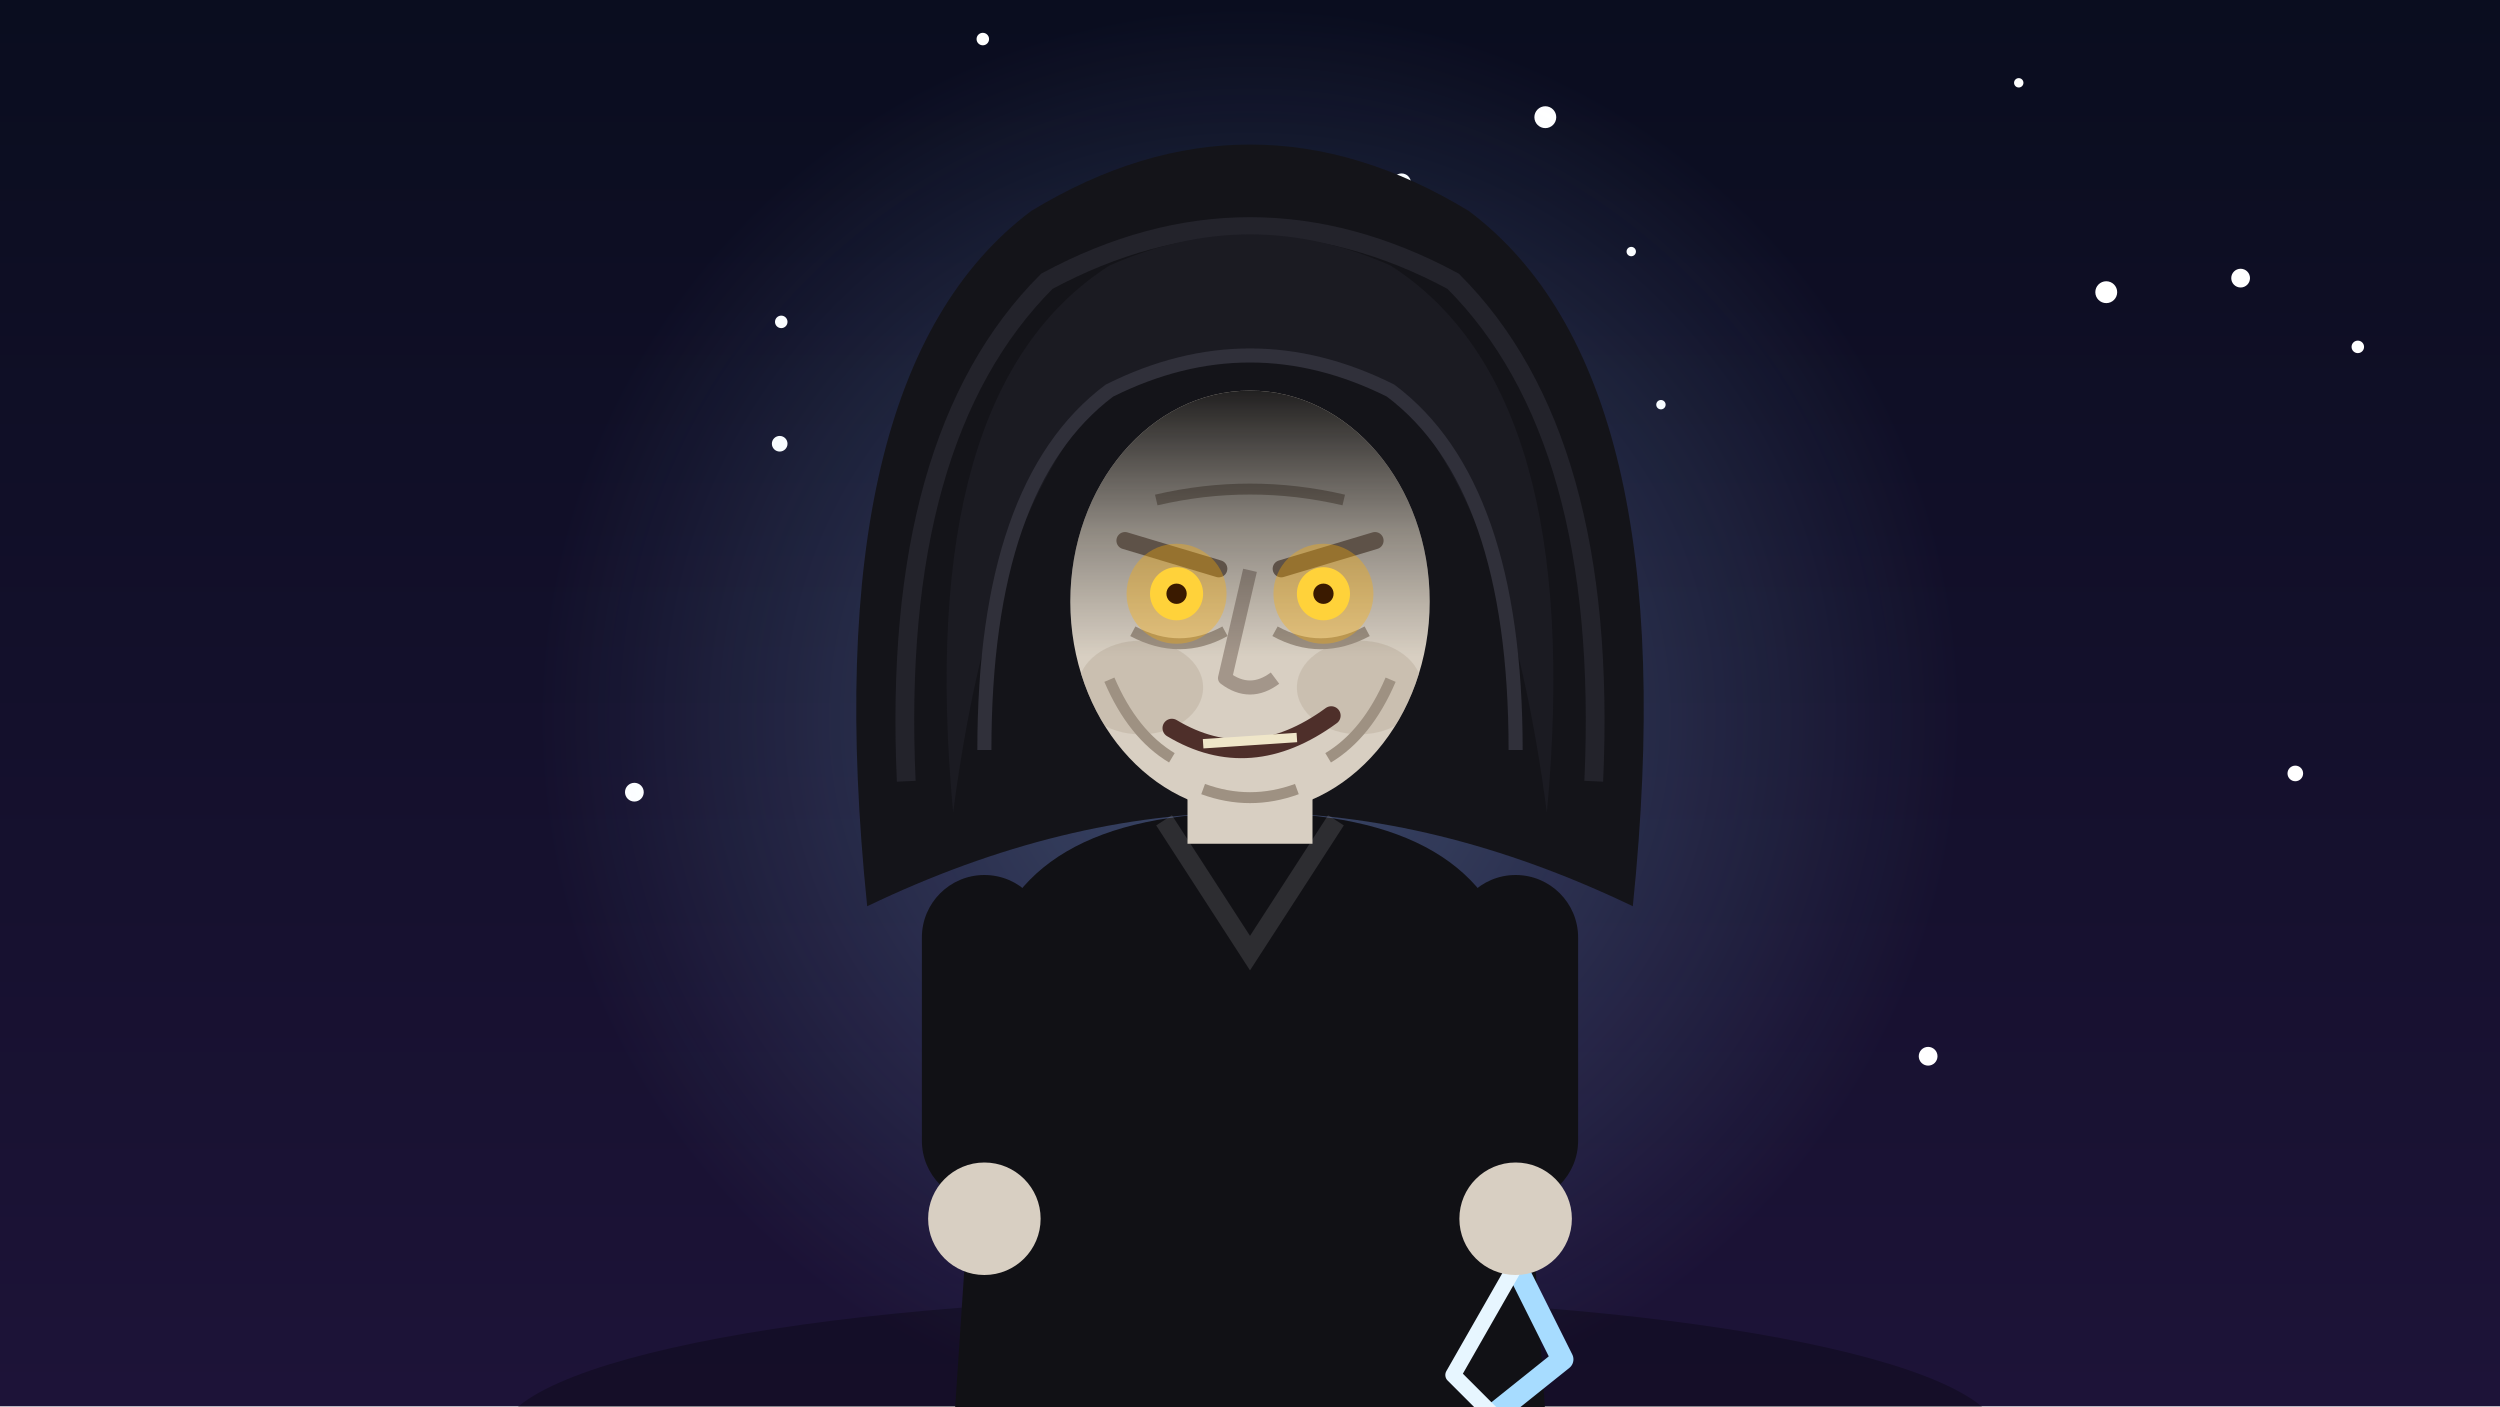
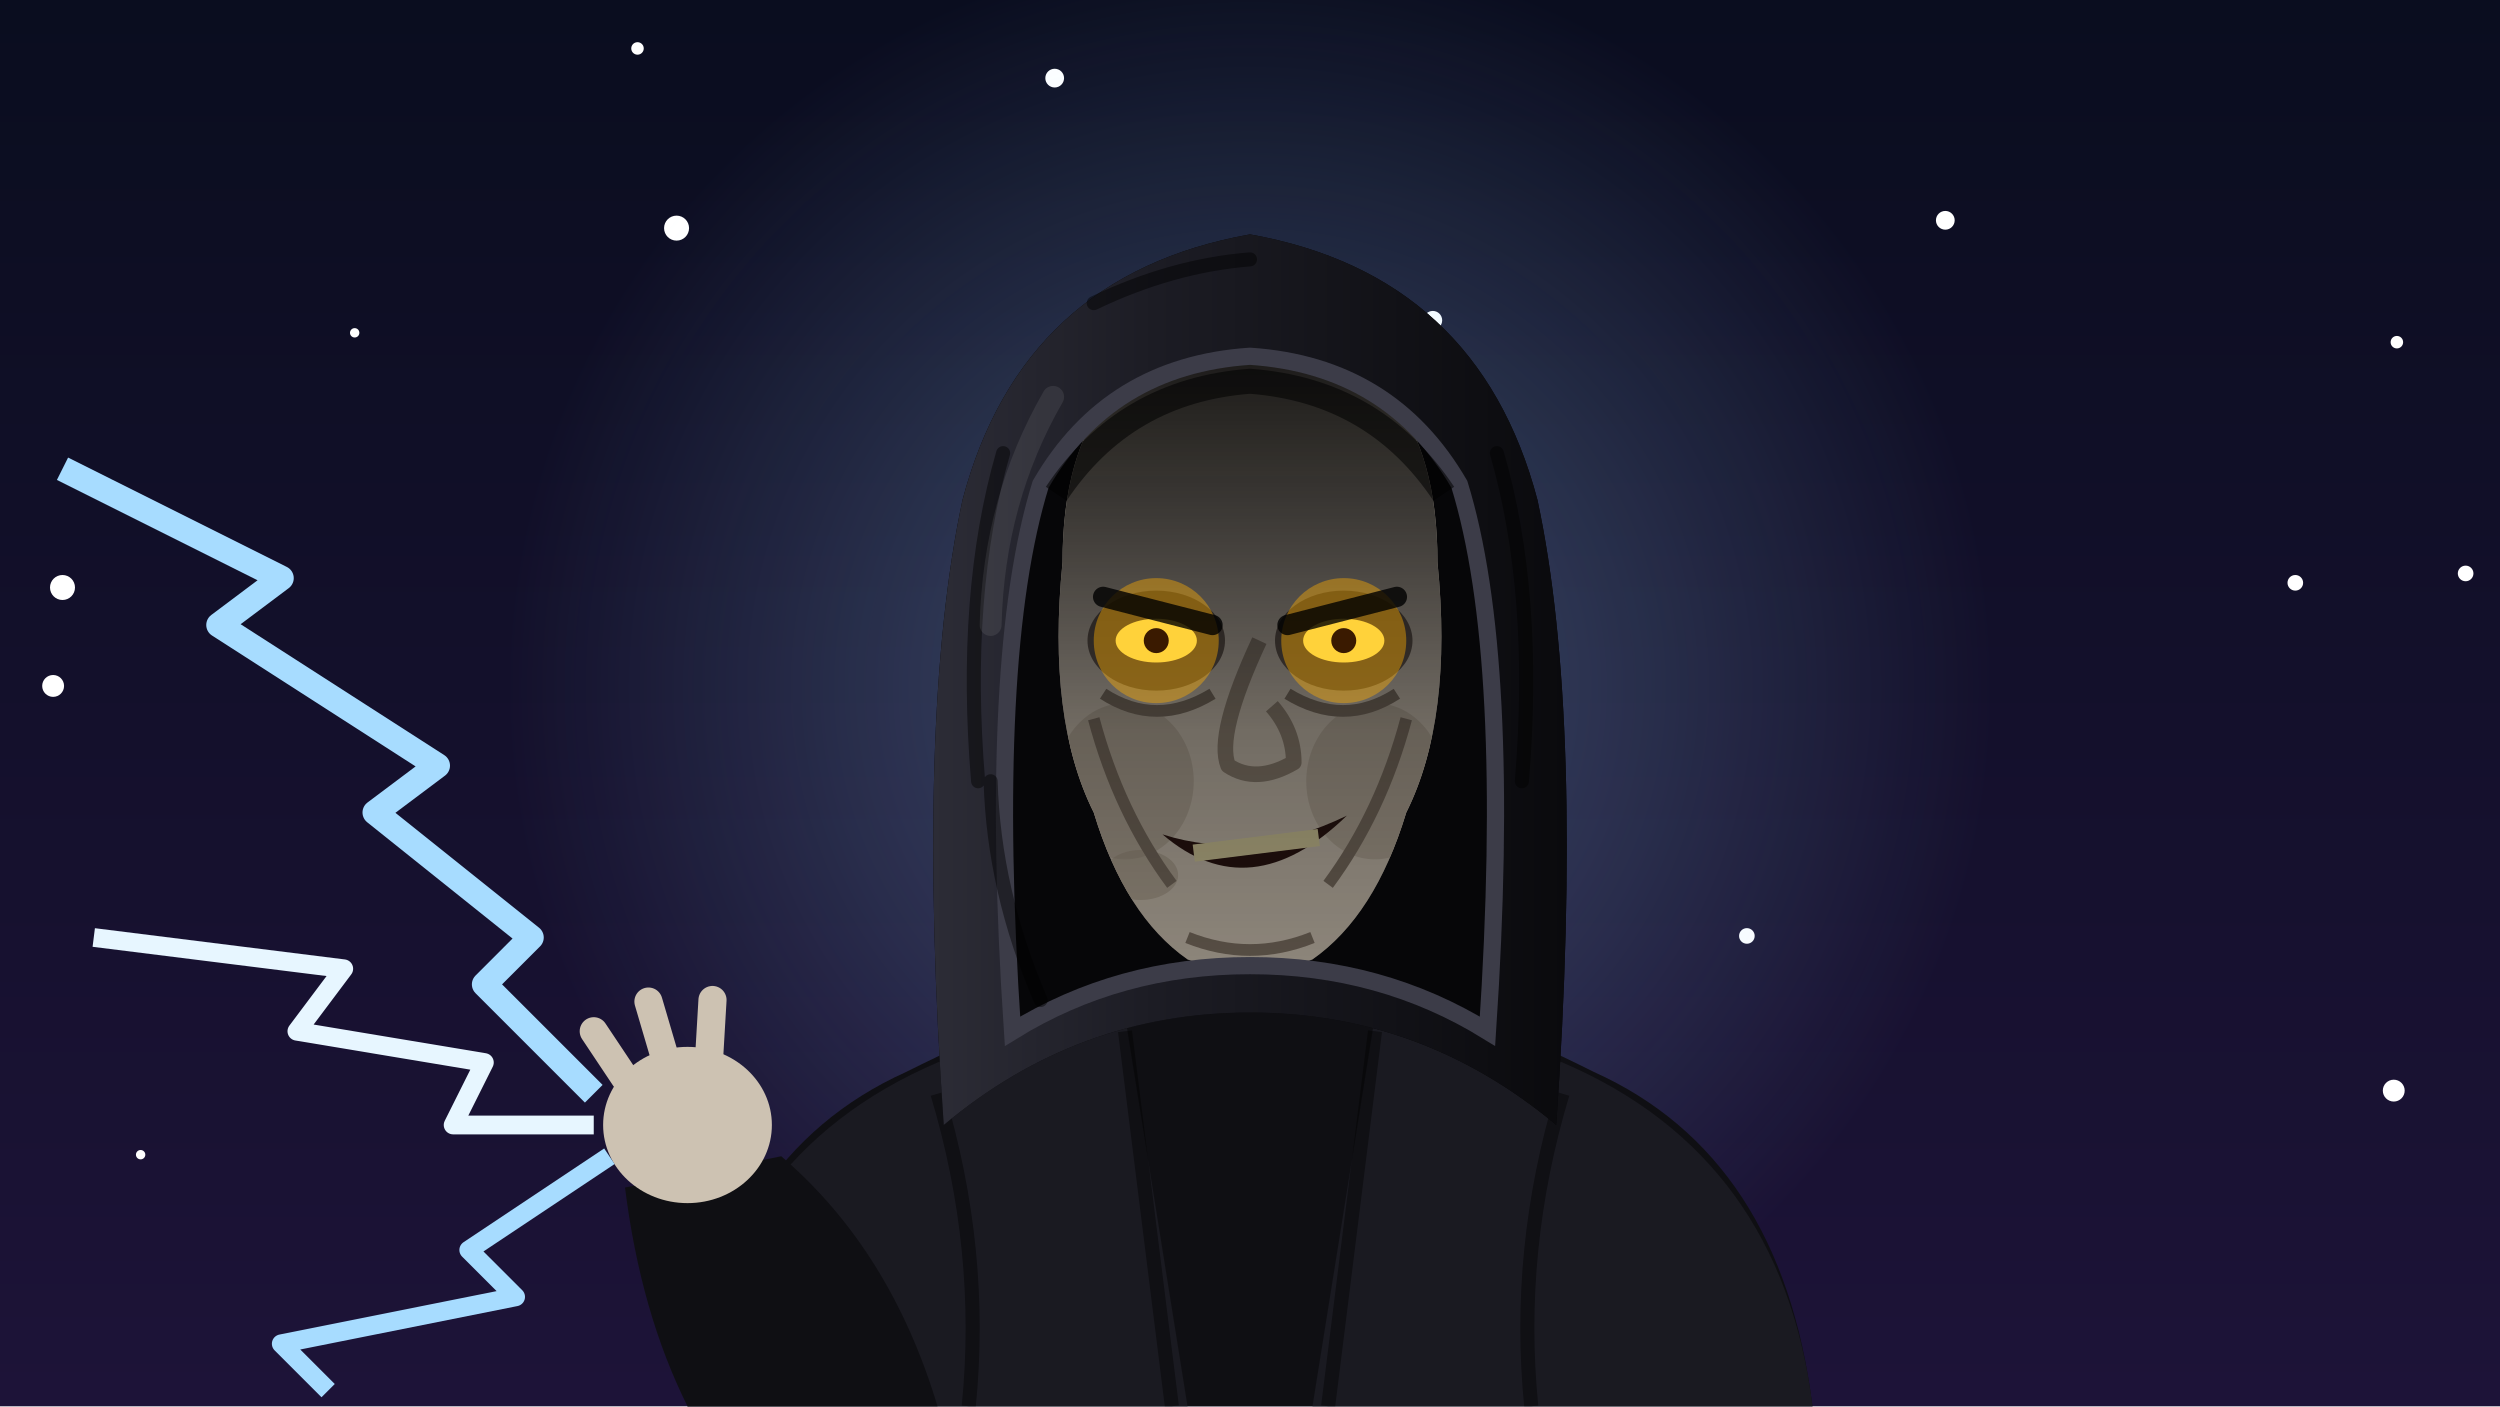
<svg xmlns="http://www.w3.org/2000/svg" viewBox="0 0 160 90" role="img" aria-label="Dark Sidious">
  <style>.tw{animation:tw 3.6s ease-in-out infinite}@keyframes tw{50%{opacity:.2}}
.bob{animation:bob 3.4s ease-in-out infinite}@keyframes bob{50%{transform:translateY(-1.3px)}}
.blink{transform-box:fill-box;transform-origin:center;animation:blink 5s infinite}@keyframes blink{0%,93%,100%{transform:scaleY(1)}96%{transform:scaleY(.1)}}
.glow{animation:glow 1.3s ease-in-out infinite}@keyframes glow{50%{opacity:.72}}
.pulse{animation:pulse 4s ease-in-out infinite}@keyframes pulse{50%{opacity:.55}}
- @media (prefers-reduced-motion:reduce){*{animation:none!important}}.ra{transform-origin:97px 57px;animation:g 3.4s ease-in-out infinite;animation-delay:-1.3s}@keyframes g{0%,100%{transform:rotate(-80deg)}50%{transform:rotate(-90deg)}}.zap{animation:zap 1.6s steps(1) infinite}.z2{animation-delay:-.5s}@keyframes zap{0%,45%,100%{opacity:0}10%,30%{opacity:1}20%{opacity:.35}}.la{transform-origin:63px 58px;animation:la 3.6s ease-in-out infinite}@keyframes la{50%{transform:rotate(5deg)}}.glint{opacity:.15;animation:glint 4s ease-in-out infinite}@keyframes glint{50%{opacity:.75}}.cape{transform-origin:80px 54px;animation:cape 4s ease-in-out infinite}@keyframes cape{50%{transform:skewX(-3deg)}}.led{animation:led 1.4s steps(1) infinite}@keyframes led{50%{opacity:.2}}.evil{animation:evil 2.4s ease-in-out infinite}@keyframes evil{50%{opacity:.45}}</style>
+ @media (prefers-reduced-motion:reduce){*{animation:none!important}}.breath{animation:breath 4s ease-in-out infinite}@keyframes breath{50%{transform:translateY(-.9px)}}
+ .head{transform-origin:80px 62px;animation:tilt 6.5s ease-in-out infinite}@keyframes tilt{0%,100%{transform:rotate(-1.6deg)}50%{transform:rotate(1.8deg)}}
+ .look{animation:look 7s ease-in-out infinite}@keyframes look{0%,38%,100%{transform:translateX(0)}48%,66%{transform:translateX(.9px)}76%,88%{transform:translateX(-.8px)}}
+ .blinkP{transform-origin:80px 40px;animation:blinkP 5.5s infinite}@keyframes blinkP{0%,94%,100%{transform:scaleY(1)}97%{transform:scaleY(.08)}}
+ .hum{animation:hum 1.4s ease-in-out infinite}@keyframes hum{50%{opacity:.72}}
+ .swing{transform-origin:113px 78px;animation:swing 5.2s ease-in-out infinite}@keyframes swing{0%,58%,100%{transform:rotate(0)}68%{transform:rotate(-16deg)}78%{transform:rotate(7deg)}88%{transform:rotate(0)}}
+ .recoil{transform-origin:47px 77px;animation:recoil 3.2s ease-in-out infinite}@keyframes recoil{0%,44%,62%,100%{transform:rotate(0)}50%{transform:rotate(-7deg)}}
+ .muzzle{opacity:0;animation:muzzle 3.2s infinite}@keyframes muzzle{0%,46%,56%,100%{opacity:0}50%{opacity:1}}
+ .boltP{opacity:0;animation:boltP 3.2s linear infinite}@keyframes boltP{0%,47%{opacity:0;transform:translate(0,0)}50%{opacity:1}78%{opacity:0;transform:translate(-62px,-26px)}100%{opacity:0}}
+ .zapP{animation:zapP 1.5s steps(1) infinite}.z2{animation-delay:-.5s}@keyframes zapP{0%,45%,100%{opacity:0}10%,30%{opacity:1}20%{opacity:.35}}
+ .ripP{transform-box:fill-box;transform-origin:center;animation:ripP 2.2s ease-out infinite}.r2{animation-delay:-1.1s}@keyframes ripP{from{transform:scale(.4);opacity:.9}to{transform:scale(3);opacity:0}}
+ .wave{transform-origin:44px 84px;animation:wave 2.6s ease-in-out infinite}@keyframes wave{0%,100%{transform:rotate(0)}25%{transform:rotate(-12deg)}50%{transform:rotate(4deg)}75%{transform:rotate(-10deg)}}
+ .capeP{transform-origin:80px 66px;animation:capeP 5s ease-in-out infinite}@keyframes capeP{50%{transform:skewX(-2deg)}}
+ .roarP{transform-box:fill-box;transform-origin:center top;animation:roarP 4.2s ease-in-out infinite}@keyframes roarP{0%,58%,100%{transform:scaleY(.25)}68%,84%{transform:scaleY(1)}}
+ .earL{transform-origin:67px 42px;animation:earL 3.4s ease-in-out infinite}@keyframes earL{50%{transform:rotate(5deg)}}
+ .earR{transform-origin:93px 42px;animation:earR 3.4s ease-in-out infinite}@keyframes earR{50%{transform:rotate(-5deg)}}
+ .glintP{opacity:.15;animation:glintP 4.5s ease-in-out infinite}@keyframes glintP{50%{opacity:.8}}
+ .led{animation:led 1.4s steps(1) infinite}@keyframes led{50%{opacity:.2}}
+ .evil{animation:evil 2.4s ease-in-out infinite}@keyframes evil{50%{opacity:.4}}
+ .sway{transform-origin:80px 20px;animation:sway 6s ease-in-out infinite}@keyframes sway{50%{transform:rotate(1.2deg)}}</style>
  <defs>
    <linearGradient id="bg" x1="0" y1="0" x2="0" y2="1">
      <stop offset="0" stop-color="#0a0d1f" />
      <stop offset="1" stop-color="#1d1338" />
    </linearGradient>
    <radialGradient id="halo" cx=".5" cy=".5" r=".5">
-       <stop offset="0" stop-color="#9fd8ff" stop-opacity=".3" />
+       <stop offset="0" stop-color="#9fd8ff" stop-opacity=".32" />
      <stop offset="1" stop-color="#9fd8ff" stop-opacity="0" />
    </radialGradient>
+     <linearGradient id="fshade" x1="0" y1="0" x2="1" y2="0">
+       <stop offset=".5" stop-color="#000" stop-opacity="0" />
+       <stop offset="1" stop-color="#000" stop-opacity=".2" />
+     </linearGradient>
+     <linearGradient id="hoodG" x1="0" y1="0" x2="1" y2="0">
+       <stop offset="0" stop-color="#2c2c36" />
+       <stop offset=".35" stop-color="#1c1c24" />
+       <stop offset="1" stop-color="#0a0a0d" />
+     </linearGradient>
+     <linearGradient id="faceDark" x1="0" y1="0" x2="0" y2="1">
+       <stop offset="0" stop-color="#020203" stop-opacity=".95" />
+       <stop offset=".3" stop-color="#020203" stop-opacity=".72" />
+       <stop offset=".6" stop-color="#020203" stop-opacity=".45" />
+       <stop offset="1" stop-color="#020203" stop-opacity=".28" />
+     </linearGradient>
+     <clipPath id="pface">
+       <path d="M68 36 Q68 22 80 21.5 Q92 22 92 36 Q93 46 90 52 Q88 58.6 84 61.4 Q80 63 76 61.4 Q72 58.6 70 52 Q67 46 68 36Z" />
+     </clipPath>
  </defs>
  <rect width="160" height="90" fill="url(#bg)" />
-   <circle class="tw" cx="123.4" cy="67.6" r="0.6" fill="#fff" style="animation-delay:-0.5s" />
-   <circle class="tw" cx="50" cy="20.6" r="0.4" fill="#fff" style="animation-delay:-2.6s" />
-   <circle class="tw" cx="86.6" cy="21.4" r="0.7" fill="#fff" style="animation-delay:-2.9s" />
-   <circle class="tw" cx="129.2" cy="5.3" r="0.3" fill="#fff" style="animation-delay:-3.6s" />
-   <circle class="tw" cx="146.9" cy="49.5" r="0.5" fill="#fff" style="animation-delay:-0.4s" />
-   <circle class="tw" cx="98.9" cy="7.5" r="0.7" fill="#fff" style="animation-delay:-0.5s" />
-   <circle class="tw" cx="106.3" cy="25.9" r="0.3" fill="#fff" style="animation-delay:-0.9s" />
-   <circle class="tw" cx="62.9" cy="2.5" r="0.4" fill="#fff" style="animation-delay:-2.5s" />
-   <circle class="tw" cx="49.9" cy="28.4" r="0.5" fill="#fff" style="animation-delay:-2.5s" />
-   <circle class="tw" cx="89.7" cy="11.7" r="0.6" fill="#fff" style="animation-delay:-2.2s" />
-   <circle class="tw" cx="89" cy="40.3" r="0.7" fill="#fff" style="animation-delay:-3.2s" />
-   <circle class="tw" cx="134.8" cy="18.7" r="0.7" fill="#fff" style="animation-delay:-3.8s" />
-   <circle class="tw" cx="150.9" cy="22.2" r="0.4" fill="#fff" style="animation-delay:-3.7s" />
-   <circle class="tw" cx="104.4" cy="16.1" r="0.3" fill="#fff" style="animation-delay:-1.3s" />
-   <circle class="tw" cx="143.4" cy="17.8" r="0.6" fill="#fff" style="animation-delay:-2.7s" />
-   <circle class="tw" cx="40.6" cy="50.7" r="0.6" fill="#fff" style="animation-delay:-2s" />
-   <circle class="pulse" cx="80" cy="46" r="46" fill="url(#halo)" />
-   <ellipse cx="80" cy="92" rx="48" ry="9" fill="#000" opacity=".28" />
-   <g class="bob">
-     <path d="M55.5 58 Q52 24 66 13.5 Q80 5 94 13.5 Q108 24 104.5 58 Q92 52 80 52 Q68 52 55.5 58Z" fill="#141419" />
-     <path d="M58 50 Q57 28 67 18 Q80 11 93 18 Q103 28 102 50" stroke="#23232b" stroke-width="1.2" fill="none" />
-     <path d="M61 92 L63 62 Q65 52 80 52 Q95 52 97 62 L99 92Z" fill="#111115" />
-     <path d="M74.5 52.5 L80 61 L85.5 52.5" stroke="rgba(255,255,255,.12)" stroke-width="1.2" fill="none" />
-     <g class="la">
-       <rect x="59" y="56" width="8" height="21" rx="4" fill="#111115" />
-       <circle cx="63" cy="78" r="3.6" fill="#d8cfc2" />
+   <circle class="tw" cx="22.7" cy="21.3" r="0.3" fill="#fff" style="animation-delay:-3.9s" />
+   <circle class="tw" cx="146.9" cy="37.3" r="0.5" fill="#fff" style="animation-delay:-0s" />
+   <circle class="tw" cx="91.7" cy="20.5" r="0.6" fill="#fff" style="animation-delay:-3s" />
+   <circle class="tw" cx="40.8" cy="3.1" r="0.4" fill="#fff" style="animation-delay:-1.9s" />
+   <circle class="tw" cx="4" cy="37.6" r="0.8" fill="#fff" style="animation-delay:-3.6s" />
+   <circle class="tw" cx="111.8" cy="59.9" r="0.5" fill="#fff" style="animation-delay:-1.3s" />
+   <circle class="tw" cx="67.5" cy="5" r="0.6" fill="#fff" style="animation-delay:-0.6s" />
+   <circle class="tw" cx="3.4" cy="43.9" r="0.7" fill="#fff" style="animation-delay:-1.3s" />
+   <circle class="tw" cx="92.8" cy="59.7" r="0.7" fill="#fff" style="animation-delay:-1.7s" />
+   <circle class="tw" cx="39.1" cy="72.8" r="0.3" fill="#fff" style="animation-delay:-3.5s" />
+   <circle class="tw" cx="9" cy="73.9" r="0.3" fill="#fff" style="animation-delay:-0.9s" />
+   <circle class="tw" cx="43.3" cy="14.6" r="0.8" fill="#fff" style="animation-delay:-2.9s" />
+   <circle class="tw" cx="96.4" cy="51.2" r="0.7" fill="#fff" style="animation-delay:-2.4s" />
+   <circle class="tw" cx="153.2" cy="69.8" r="0.7" fill="#fff" style="animation-delay:-1.5s" />
+   <circle class="tw" cx="124.5" cy="14.1" r="0.6" fill="#fff" style="animation-delay:-0.2s" />
+   <circle class="tw" cx="153.4" cy="21.9" r="0.4" fill="#fff" style="animation-delay:-1.1s" />
+   <circle class="tw" cx="47.6" cy="84.2" r="0.6" fill="#fff" style="animation-delay:-2.3s" />
+   <circle class="tw" cx="157.8" cy="36.7" r="0.5" fill="#fff" style="animation-delay:-1.3s" />
+   <circle class="pulse" cx="80" cy="44" r="48" fill="url(#halo)" />
+   <g class="breath">
+     <clipPath id="torsoClip">
+       <path d="M44 90 Q46 74 58 68.6 Q66 64.6 72 63 L88 63 Q94 64.6 102 68.6 Q114 74 116 90Z" />
+     </clipPath>
+     <g clip-path="url(#torsoClip)">
+       <path d="M44 90 Q46 74 58 68.6 Q66 64.6 72 63 L88 63 Q94 64.6 102 68.6 Q114 74 116 90Z" fill="#0f0f13" />
+       <path d="M44 90 Q46 74 60 68 Q70 64.6 72 65 L76 90Z M116 90 Q114 74 100 68 Q90 64.6 88 65 L84 90Z" fill="#1a1a21" />
+       <path d="M60 70 Q63 80 62 90 M100 70 Q97 80 98 90 M72 66 L75 90 M88 66 L85 90" stroke="#000" stroke-opacity=".4" stroke-width=".9" fill="none" />
    </g>
-     <rect x="76" y="46" width="8" height="8" fill="#d8cfc2" />
-     <defs>
-       <linearGradient id="hoodShade" x1="0" y1="0" x2="0" y2="1">
-         <stop offset="0" stop-color="#050507" stop-opacity=".92" />
-         <stop offset=".55" stop-color="#050507" stop-opacity=".35" />
-         <stop offset="1" stop-color="#050507" stop-opacity="0" />
-       </linearGradient>
-       <clipPath id="face">
-         <ellipse cx="80" cy="38.5" rx="11.5" ry="13.5" />
-       </clipPath>
-     </defs>
-     <ellipse cx="80" cy="38.5" rx="11.5" ry="13.5" fill="#d8cfc2" />
-     <g clip-path="url(#face)">
-       <ellipse cx="73" cy="44" rx="4" ry="3" fill="#bfb3a3" opacity=".55" />
-       <ellipse cx="87" cy="44" rx="4" ry="3" fill="#bfb3a3" opacity=".55" />
-       <path d="M72.5 40.4 Q75.5 42 78.4 40.4 M81.6 40.4 Q84.5 42 87.5 40.4 M71 43.5 Q72.5 47 75 48.5 M89 43.5 Q87.5 47 85 48.5 M77 50.5 Q80 51.6 83 50.5 M74 32 Q80 30.6 86 32" stroke="#9e9182" stroke-width=".7" fill="none" />
-       <path d="M80 36.5 L78.4 43.4 Q80 44.6 81.6 43.4" stroke="#a3968a" stroke-width=".9" fill="none" stroke-linejoin="round" />
-       <path d="M75 46.6 Q80 49.6 85.2 45.8" stroke="#4e2f2a" stroke-width="1.2" fill="none" stroke-linecap="round" />
-       <path d="M77 47.6 L83 47.2" stroke="#efe6c9" stroke-width=".6" />
-       <rect x="66" y="24" width="28" height="18" fill="url(#hoodShade)" />
+     <g class="head">
+       <path d="M60.4 72 Q58.6 46 61.6 32 Q65.4 17.6 80 15 Q94.6 17.6 98.4 32 Q101.4 46 99.6 72 Q91 64.8 80 64.8 Q69 64.8 60.4 72Z" fill="#060608" />
+       <path d="M68 36 Q68 22 80 21.5 Q92 22 92 36 Q93 46 90 52 Q88 58.6 84 61.4 Q80 63 76 61.4 Q72 58.6 70 52 Q67 46 68 36Z" fill="#cdc2b2" />
+       <g clip-path="url(#pface)">
+         <ellipse cx="72" cy="50" rx="4.4" ry="5" fill="#a99c8a" opacity=".55" />
+         <ellipse cx="88" cy="50" rx="4.4" ry="5" fill="#a99c8a" opacity=".55" />
+         <ellipse cx="73" cy="56" rx="2.4" ry="1.6" fill="#a1937f" opacity=".5" />
+         <ellipse cx="74" cy="41" rx="4.4" ry="3.2" fill="#3a2e26" opacity=".7" />
+         <ellipse cx="86" cy="41" rx="4.4" ry="3.2" fill="#3a2e26" opacity=".7" />
+         <path d="M70.6 44.4 Q74 46.6 77.6 44.4 M82.4 44.4 Q86 46.6 89.4 44.4 M70 46 Q71.6 52 75 56.6 M90 46 Q88.4 52 85 56.6 M76 60 Q80 61.6 84 60" stroke="#7d7062" stroke-width=".75" fill="none" />
+         <path d="M80.6 41 Q77.8 47 78.6 49 Q80.4 50.2 82.8 48.8 Q82.8 46.8 81.4 45.2" stroke="#8f8272" stroke-width="1" fill="none" stroke-linejoin="round" />
+         <path d="M74.4 53.4 Q80 58.2 86.2 52.2 Q80 55.2 74.4 53.4Z" fill="#2a1410" />
+         <path d="M76.4 54.6 L84.4 53.6" stroke="#d9cf9e" stroke-width="1.1" />
+         <rect x="64" y="18" width="32" height="48" fill="url(#faceDark)" />
+       </g>
+       <g class="evil">
+         <circle cx="74" cy="41" r="4" fill="#ffae00" fill-opacity=".42" />
+         <circle cx="86" cy="41" r="4" fill="#ffae00" fill-opacity=".42" />
+       </g>
+       <g class="blinkP">
+         <ellipse cx="74" cy="41" rx="2.6" ry="1.4" fill="#ffd23a" />
+         <ellipse cx="86" cy="41" rx="2.6" ry="1.4" fill="#ffd23a" />
+         <circle cx="74" cy="41" r=".8" fill="#3a1a00" />
+         <circle cx="86" cy="41" r=".8" fill="#3a1a00" />
+       </g>
+       <path d="M70.6 38.2 L77.6 40 M82.4 40 L89.4 38.2" stroke="#000" stroke-width="1.3" stroke-linecap="round" opacity=".8" />
+       <path d="M60.4 72 Q58.6 46 61.6 32 Q65.4 17.6 80 15 Q94.6 17.6 98.4 32 Q101.4 46 99.6 72 Q91 64.8 80 64.8 Q69 64.8 60.4 72Z M64.8 66 Q63.2 42 66.6 31 Q71 23.4 80 22.8 Q89 23.4 93.4 31 Q96.8 42 95.2 66 Q88.4 61.8 80 61.8 Q71.6 61.8 64.8 66Z" fill="url(#hoodG)" fill-rule="evenodd" />
+       <path d="M64.8 66 Q63.2 42 66.6 31 Q71 23.4 80 22.8 Q89 23.4 93.4 31 Q96.8 42 95.2 66 Q88.4 61.8 80 61.8 Q71.6 61.8 64.8 66Z" fill="none" stroke="#3c3c48" stroke-width="1.1" />
+       <path d="M67.6 31.6 Q72 25 80 24.4 Q88 25 92.4 31.6" stroke="#000" stroke-width="1.6" fill="none" opacity=".55" />
+       <path d="M62.6 50 Q61.6 38 64.2 29 M97.4 50 Q98.4 38 95.8 29 M70 19.4 Q75 17 80 16.6 M66.6 64 Q63.6 57 63.4 50" stroke="#000" stroke-opacity=".45" stroke-width=".9" fill="none" stroke-linecap="round" />
+       <path d="M63.4 40 Q63.6 32 67.4 25.4" stroke="#fff" stroke-opacity=".08" stroke-width="1.4" fill="none" stroke-linecap="round" />
    </g>
-     <path d="M72 34.6 L78 36.4 M88 34.6 L82 36.4" stroke="#5e5248" stroke-width="1.1" stroke-linecap="round" />
-     <g class="evil">
-       <circle cx="75.3" cy="38" r="3.2" fill="#ffae00" fill-opacity=".35" />
-       <circle cx="84.7" cy="38" r="3.2" fill="#ffae00" fill-opacity=".35" />
-     </g>
-     <g class="blink">
-       <circle cx="75.3" cy="38" r="1.7" fill="#ffd23a" />
-       <circle cx="84.7" cy="38" r="1.7" fill="#ffd23a" />
-       <circle cx="75.3" cy="38" r=".65" fill="#3a1a00" />
-       <circle cx="84.7" cy="38" r=".65" fill="#3a1a00" />
-     </g>
-     <path d="M61 52 Q58.5 25 71 17 Q80 13 89 17 Q101.5 25 99 52 Q96.5 33 89.5 25.5 Q80 20 70.5 25.5 Q63.5 33 61 52Z" fill="#1b1b22" />
-     <path d="M63 48 Q63 31 71 25 Q80 20.5 89 25 Q97 31 97 48" stroke="#30303a" stroke-width=".9" fill="none" />
-     <g class="ra">
-       <rect x="93" y="56" width="8" height="21" rx="4" fill="#111115" />
-       <polyline class="zap" points="97,81 100,87 95,91 100,97 96,103 99,109" fill="none" stroke="#a7dcff" stroke-width="1.4" stroke-linejoin="round" />
-       <polyline class="zap z2" points="97,81 93,88 98,93 93,99 97,106" fill="none" stroke="#e7f6ff" stroke-width="1" stroke-linejoin="round" />
-       <circle cx="97" cy="78" r="3.6" fill="#d8cfc2" />
-     </g>
+     <path d="M60 90 Q57 80 50 74 L40 76 Q41 84 44 90Z" fill="#0f0f13" />
+     <ellipse cx="44" cy="72" rx="5.4" ry="5" fill="#cdc2b2" />
+     <path d="M40 69 l-2 -3 M42.5 67.5 l-1 -3.4 M45.4 67.4 l.2 -3.4" stroke="#cdc2b2" stroke-width="1.8" stroke-linecap="round" />
+     <polyline class="zapP" points="38,70 31,63 34,60 24,52 28,49 14,40 18,37 4,30" fill="none" stroke="#a7dcff" stroke-width="1.6" stroke-linejoin="round" />
+     <polyline class="zapP z2" points="38,72 29,72 31,68 19,66 22,62 6,60" fill="none" stroke="#e7f6ff" stroke-width="1.2" stroke-linejoin="round" />
+     <polyline class="zapP" style="animation-delay:-.9s" points="39,74 30,80 33,83 18,86 21,89" fill="none" stroke="#a7dcff" stroke-width="1.2" stroke-linejoin="round" />
  </g>
</svg>
